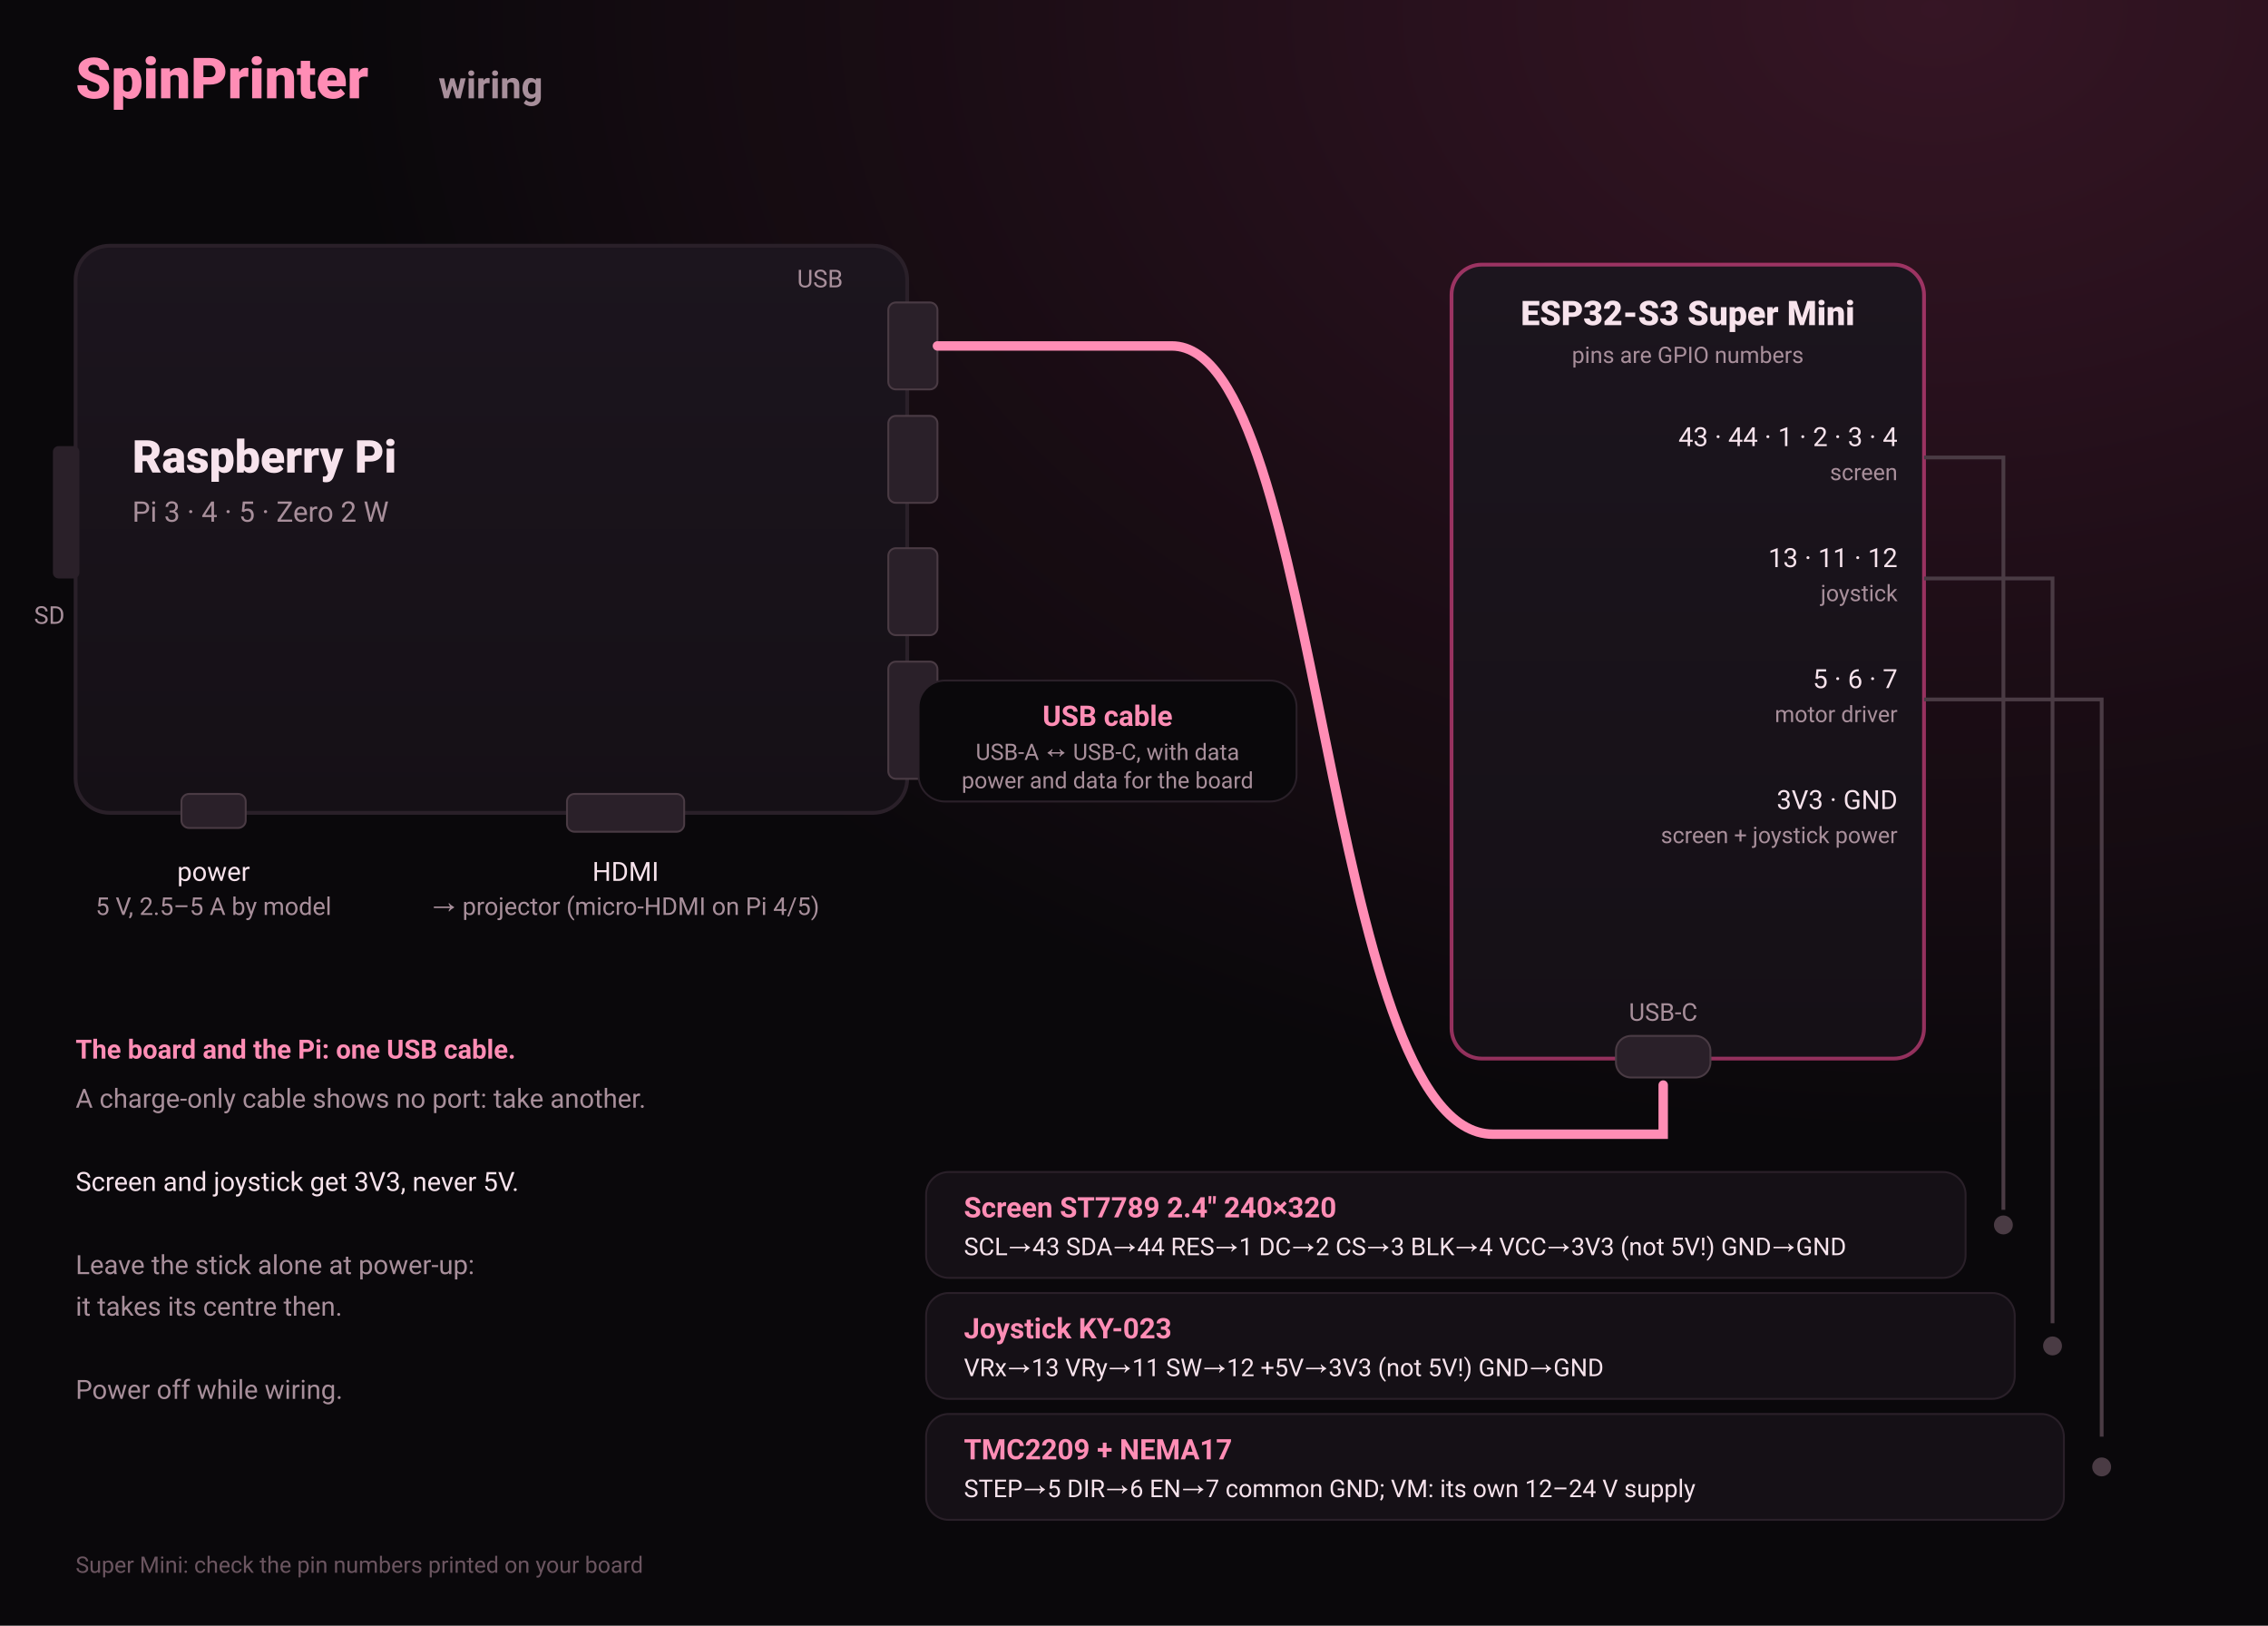
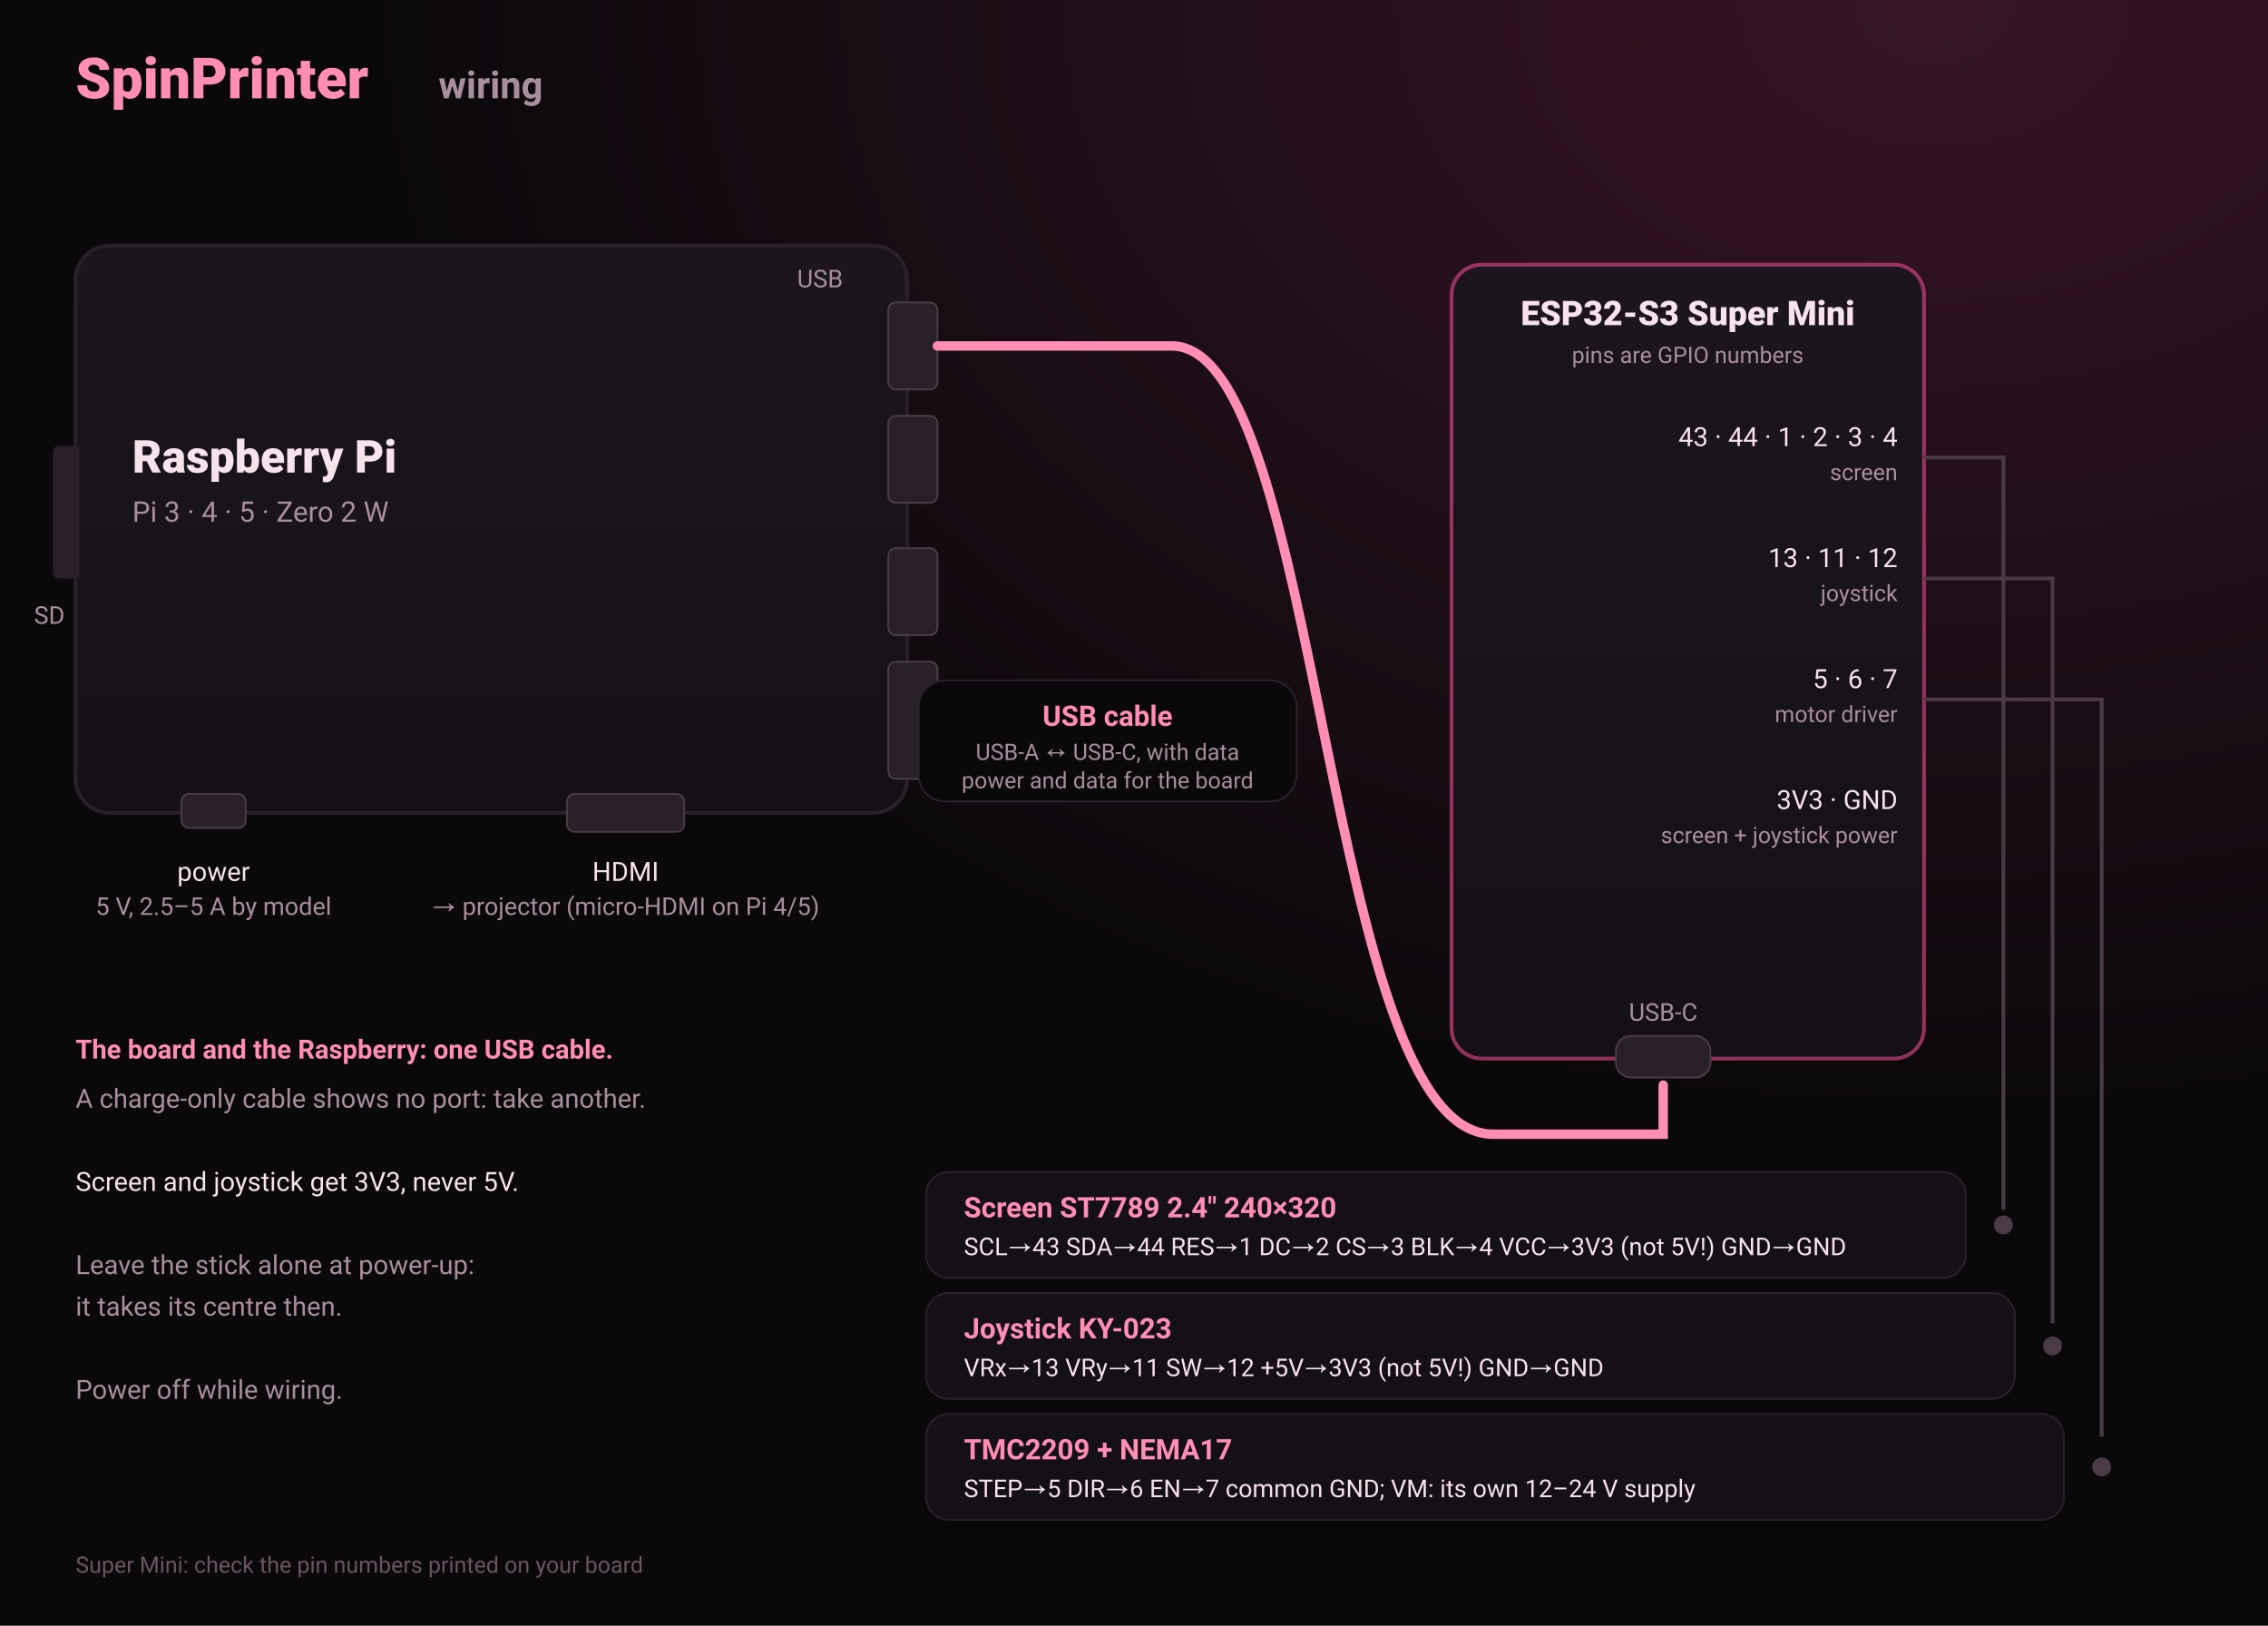
<svg xmlns="http://www.w3.org/2000/svg" viewBox="0 0 1200 860" width="1200" height="860" font-family="Onest, 'Segoe UI', Roboto, Helvetica, Arial, sans-serif">
  <defs>
    <radialGradient id="glow" cx="85%" cy="0%" r="70%">
      <stop offset="0" stop-color="#ff4f9a" stop-opacity=".18" />
      <stop offset="1" stop-color="#ff4f9a" stop-opacity="0" />
    </radialGradient>
    <linearGradient id="board" x1="0" y1="0" x2="0" y2="1">
      <stop offset="0" stop-color="#1c151e" />
      <stop offset="1" stop-color="#151016" />
    </linearGradient>
  </defs>
  <rect width="1200" height="860" fill="#0a080b" />
  <rect width="1200" height="860" fill="url(#glow)" />
  <text x="40" y="52" font-size="30" font-weight="800" fill="#ff8db5">SpinPrinter</text>
  <text x="232" y="52" font-size="20" font-weight="600" fill="#a88f9b">wiring</text>
  <rect x="40" y="130" width="440" height="300" rx="18" fill="url(#board)" stroke="#2a2029" stroke-width="2" />
  <text x="70" y="250" font-size="24" font-weight="800" fill="#f7e3ec">Raspberry Pi</text>
  <text x="70" y="276" font-size="15" fill="#a88f9b">Pi 3 · 4 · 5 · Zero 2 W</text>
  <rect x="28" y="236" width="14" height="70" rx="3" fill="#2a2029" />
  <text x="18" y="330" font-size="13" fill="#a88f9b">SD</text>
  <g fill="#2a2029" stroke="#4a3b44">
    <rect x="470" y="160" width="26" height="46" rx="4" />
    <rect x="470" y="220" width="26" height="46" rx="4" />
    <rect x="470" y="290" width="26" height="46" rx="4" />
    <rect x="470" y="350" width="26" height="62" rx="4" />
  </g>
  <text x="446" y="152" font-size="13" fill="#a88f9b" text-anchor="end">USB</text>
  <rect x="96" y="420" width="34" height="18" rx="4" fill="#2a2029" stroke="#4a3b44" />
  <rect x="300" y="420" width="62" height="20" rx="4" fill="#2a2029" stroke="#4a3b44" />
  <text x="113" y="466" font-size="14" fill="#f7e3ec" text-anchor="middle">power</text>
  <text x="113" y="484" font-size="13" fill="#a88f9b" text-anchor="middle">5 V, 2.5–5 A by model</text>
  <text x="331" y="466" font-size="14" fill="#f7e3ec" text-anchor="middle">HDMI</text>
  <text x="331" y="484" font-size="13" fill="#a88f9b" text-anchor="middle">→ projector (micro-HDMI on Pi 4/5)</text>
  <path d="M496 183 H620 C 700 183, 700 600, 790 600 H880 V574" fill="none" stroke="#ff8db5" stroke-width="5" stroke-linecap="round" />
  <rect x="486" y="360" width="200" height="64" rx="14" fill="#0a080b" stroke="#2a2029" />
  <text x="586" y="384" font-size="15" font-weight="700" fill="#ff8db5" text-anchor="middle">USB cable</text>
  <text x="586" y="402" font-size="12" fill="#a88f9b" text-anchor="middle">USB-A ↔ USB-C, with data</text>
  <text x="586" y="417" font-size="12" fill="#a88f9b" text-anchor="middle">power and data for the board</text>
  <rect x="768" y="140" width="250" height="420" rx="16" fill="url(#board)" stroke="#ff4f9a" stroke-opacity=".55" stroke-width="2" />
  <rect x="855" y="548" width="50" height="22" rx="8" fill="#2a2029" stroke="#4a3b44" />
  <text x="880" y="540" font-size="13" fill="#a88f9b" text-anchor="middle">USB-C</text>
  <text x="893" y="172" font-size="18" font-weight="800" fill="#f7e3ec" text-anchor="middle">ESP32-S3 Super Mini</text>
  <text x="893" y="192" font-size="12" fill="#a88f9b" text-anchor="middle">pins are GPIO numbers</text>
  <g font-size="14" fill="#f7e3ec">
    <text x="1004" y="236" text-anchor="end">43 · 44 · 1 · 2 · 3 · 4</text>
    <text x="1004" y="254" text-anchor="end" fill="#a88f9b" font-size="12">screen</text>
    <text x="1004" y="300" text-anchor="end">13 · 11 · 12</text>
    <text x="1004" y="318" text-anchor="end" fill="#a88f9b" font-size="12">joystick</text>
    <text x="1004" y="364" text-anchor="end">5 · 6 · 7</text>
    <text x="1004" y="382" text-anchor="end" fill="#a88f9b" font-size="12">motor driver</text>
    <text x="1004" y="428" text-anchor="end">3V3 · GND</text>
    <text x="1004" y="446" text-anchor="end" fill="#a88f9b" font-size="12">screen + joystick power</text>
  </g>
  <g stroke="#4a3b44" stroke-width="2" fill="none">
    <path d="M1018 242 H1060 V640" />
    <path d="M1018 306 H1086 V700" />
    <path d="M1018 370 H1112 V760" />
  </g>
  <g>
    <rect x="490" y="620" width="550" height="56" rx="12" fill="#151016" stroke="#2a2029" />
    <text x="510" y="644" font-size="15" font-weight="700" fill="#ff8db5">Screen ST7789 2.4″ 240×320</text>
    <text x="510" y="664" font-size="13" fill="#f7e3ec">SCL→43  SDA→44  RES→1  DC→2  CS→3  BLK→4  VCC→3V3 (not 5V!)  GND→GND</text>
    <circle cx="1060" cy="648" r="5" fill="#4a3b44" />
    <rect x="490" y="684" width="576" height="56" rx="12" fill="#151016" stroke="#2a2029" />
    <text x="510" y="708" font-size="15" font-weight="700" fill="#ff8db5">Joystick KY-023</text>
    <text x="510" y="728" font-size="13" fill="#f7e3ec">VRx→13  VRy→11  SW→12  +5V→3V3 (not 5V!)  GND→GND</text>
    <circle cx="1086" cy="712" r="5" fill="#4a3b44" />
    <rect x="490" y="748" width="602" height="56" rx="12" fill="#151016" stroke="#2a2029" />
    <text x="510" y="772" font-size="15" font-weight="700" fill="#ff8db5">TMC2209 + NEMA17</text>
    <text x="510" y="792" font-size="13" fill="#f7e3ec">STEP→5  DIR→6  EN→7  common GND;  VM: its own 12–24 V supply</text>
    <circle cx="1112" cy="776" r="5" fill="#4a3b44" />
  </g>
  <g font-size="14">
-     <text x="40" y="560" font-weight="700" fill="#ff8db5">The board and the Pi: one USB cable.</text>
+     <text x="40" y="560" font-weight="700" fill="#ff8db5">The board and the Raspberry: one USB cable.</text>
    <text x="40" y="586" fill="#a88f9b">A charge-only cable shows no port: take another.</text>
    <text x="40" y="630" fill="#f7e3ec">Screen and joystick get 3V3, never 5V.</text>
    <text x="40" y="674" fill="#a88f9b">Leave the stick alone at power-up:</text>
    <text x="40" y="696" fill="#a88f9b">it takes its centre then.</text>
    <text x="40" y="740" fill="#a88f9b">Power off while wiring.</text>
    <text x="40" y="832" fill="#6b5560" font-size="12">Super Mini: check the pin numbers printed on your board</text>
  </g>
</svg>
